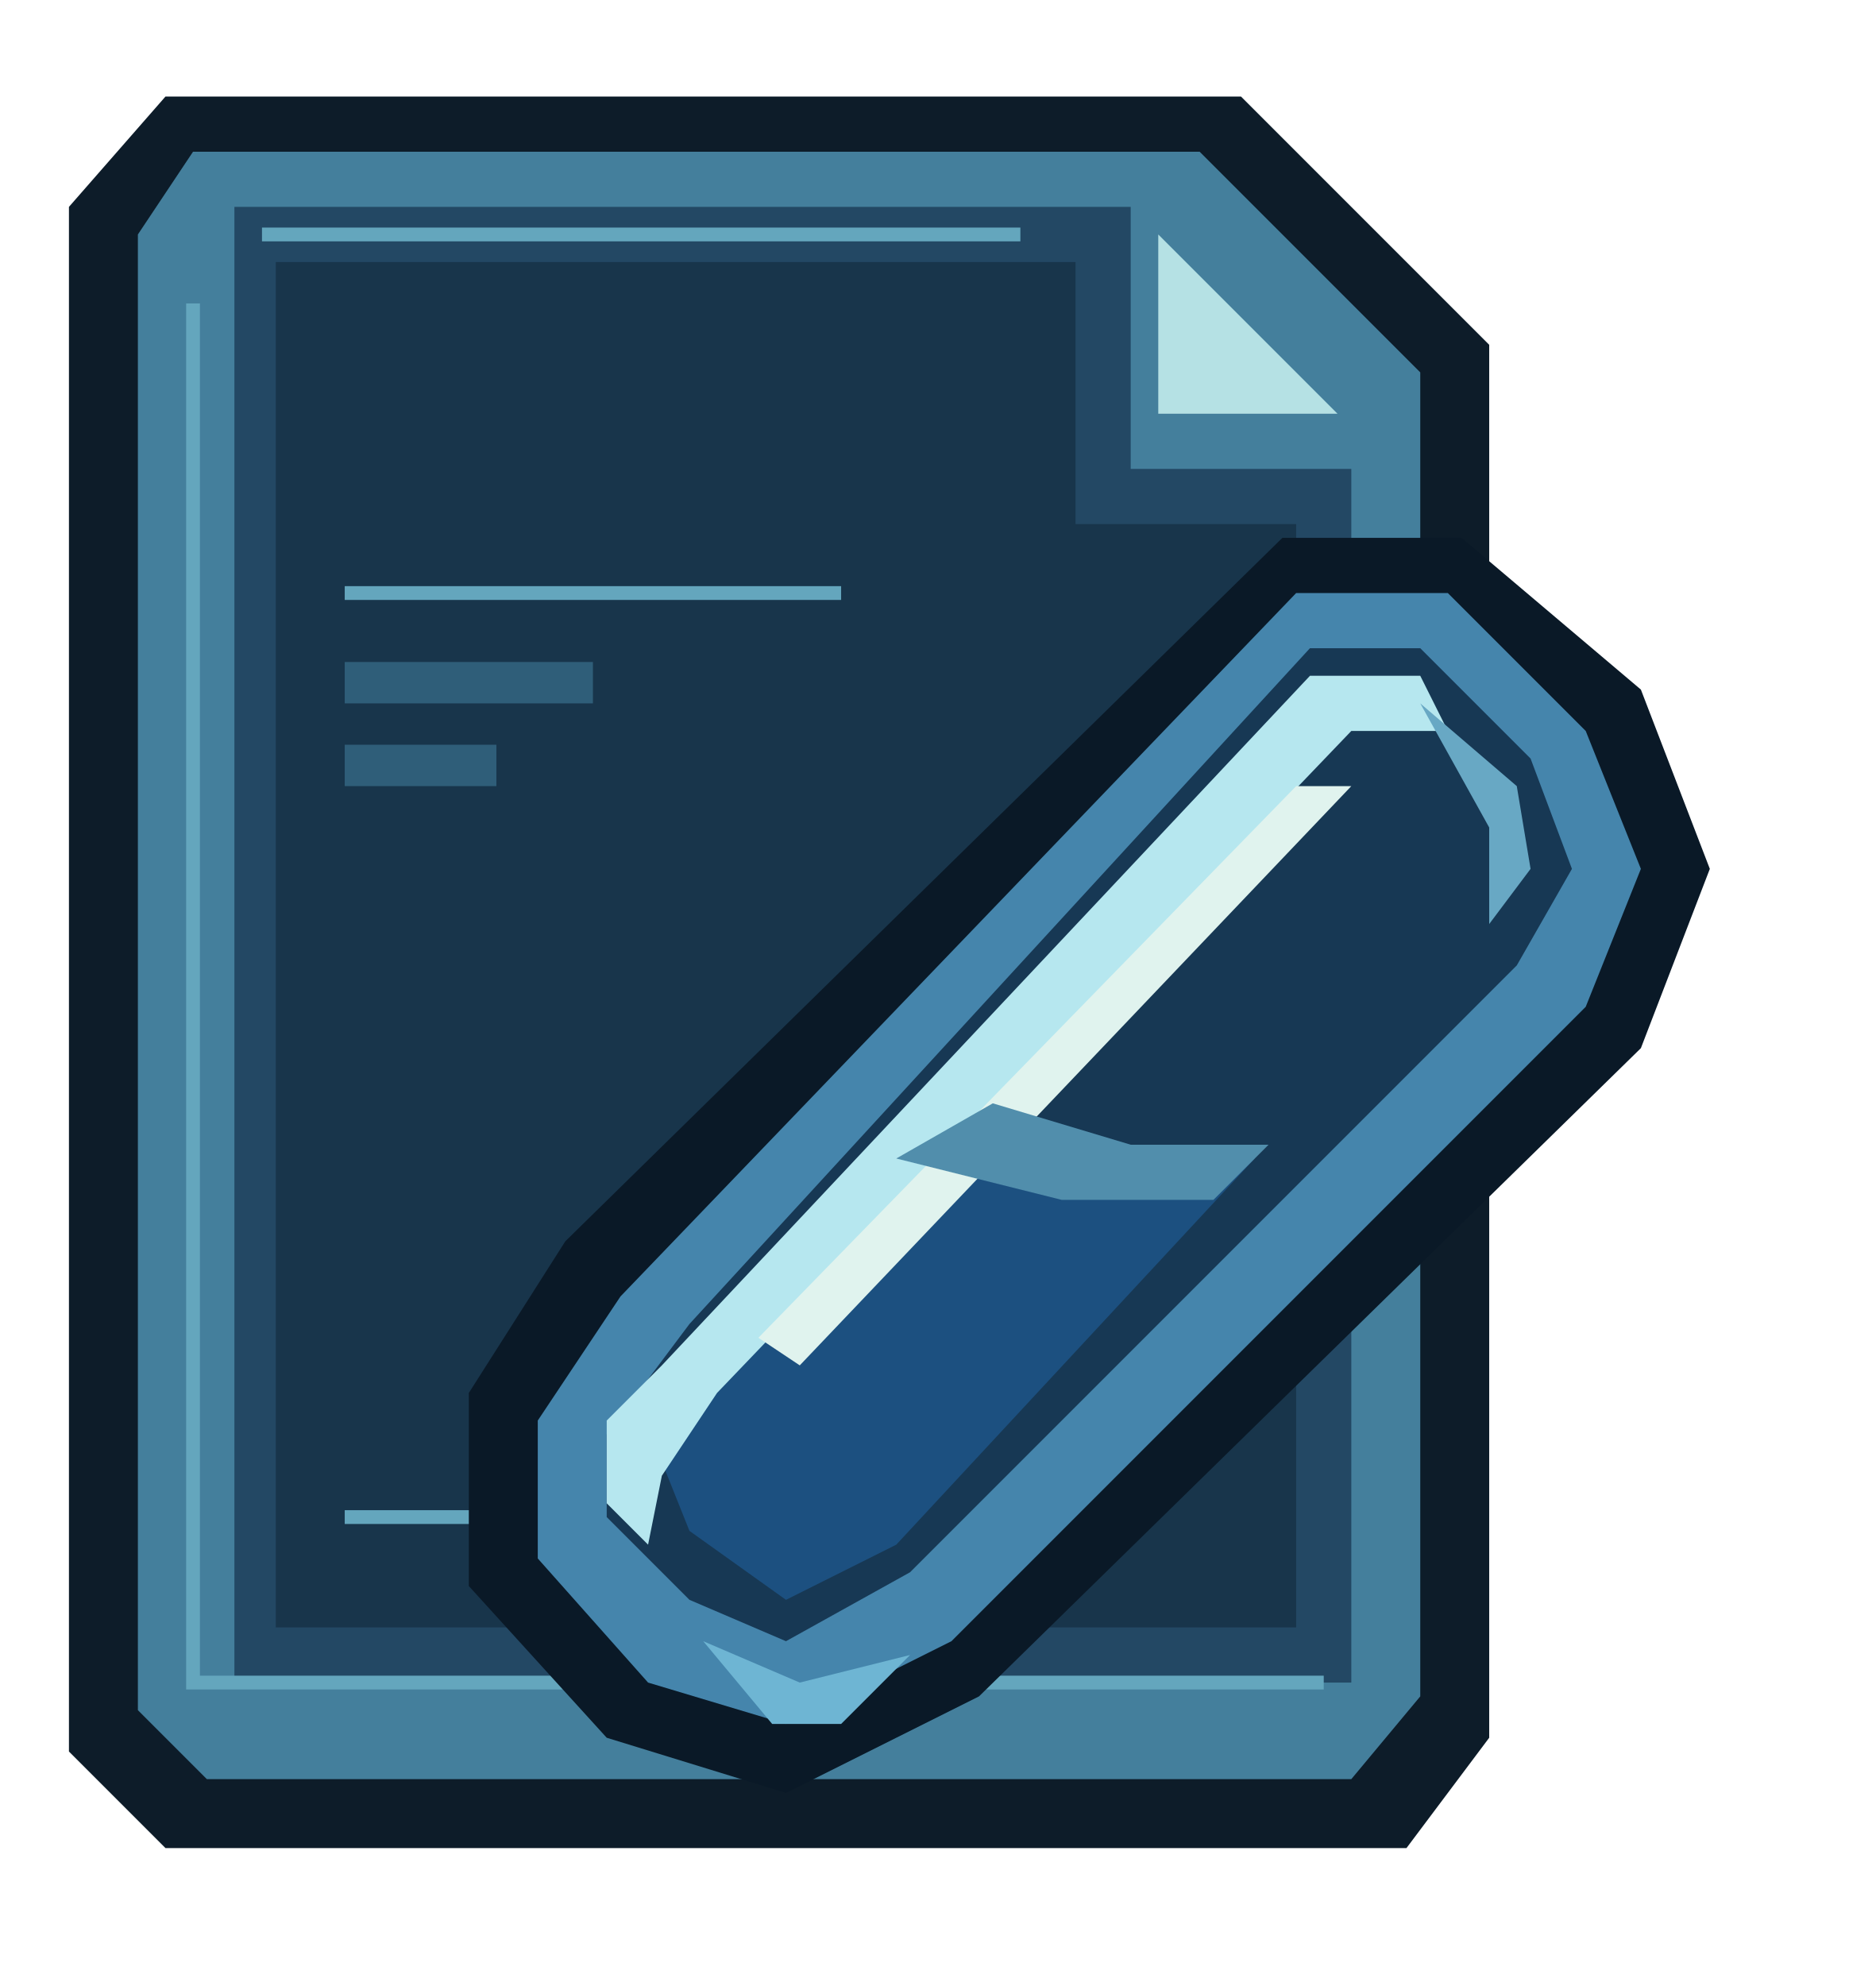
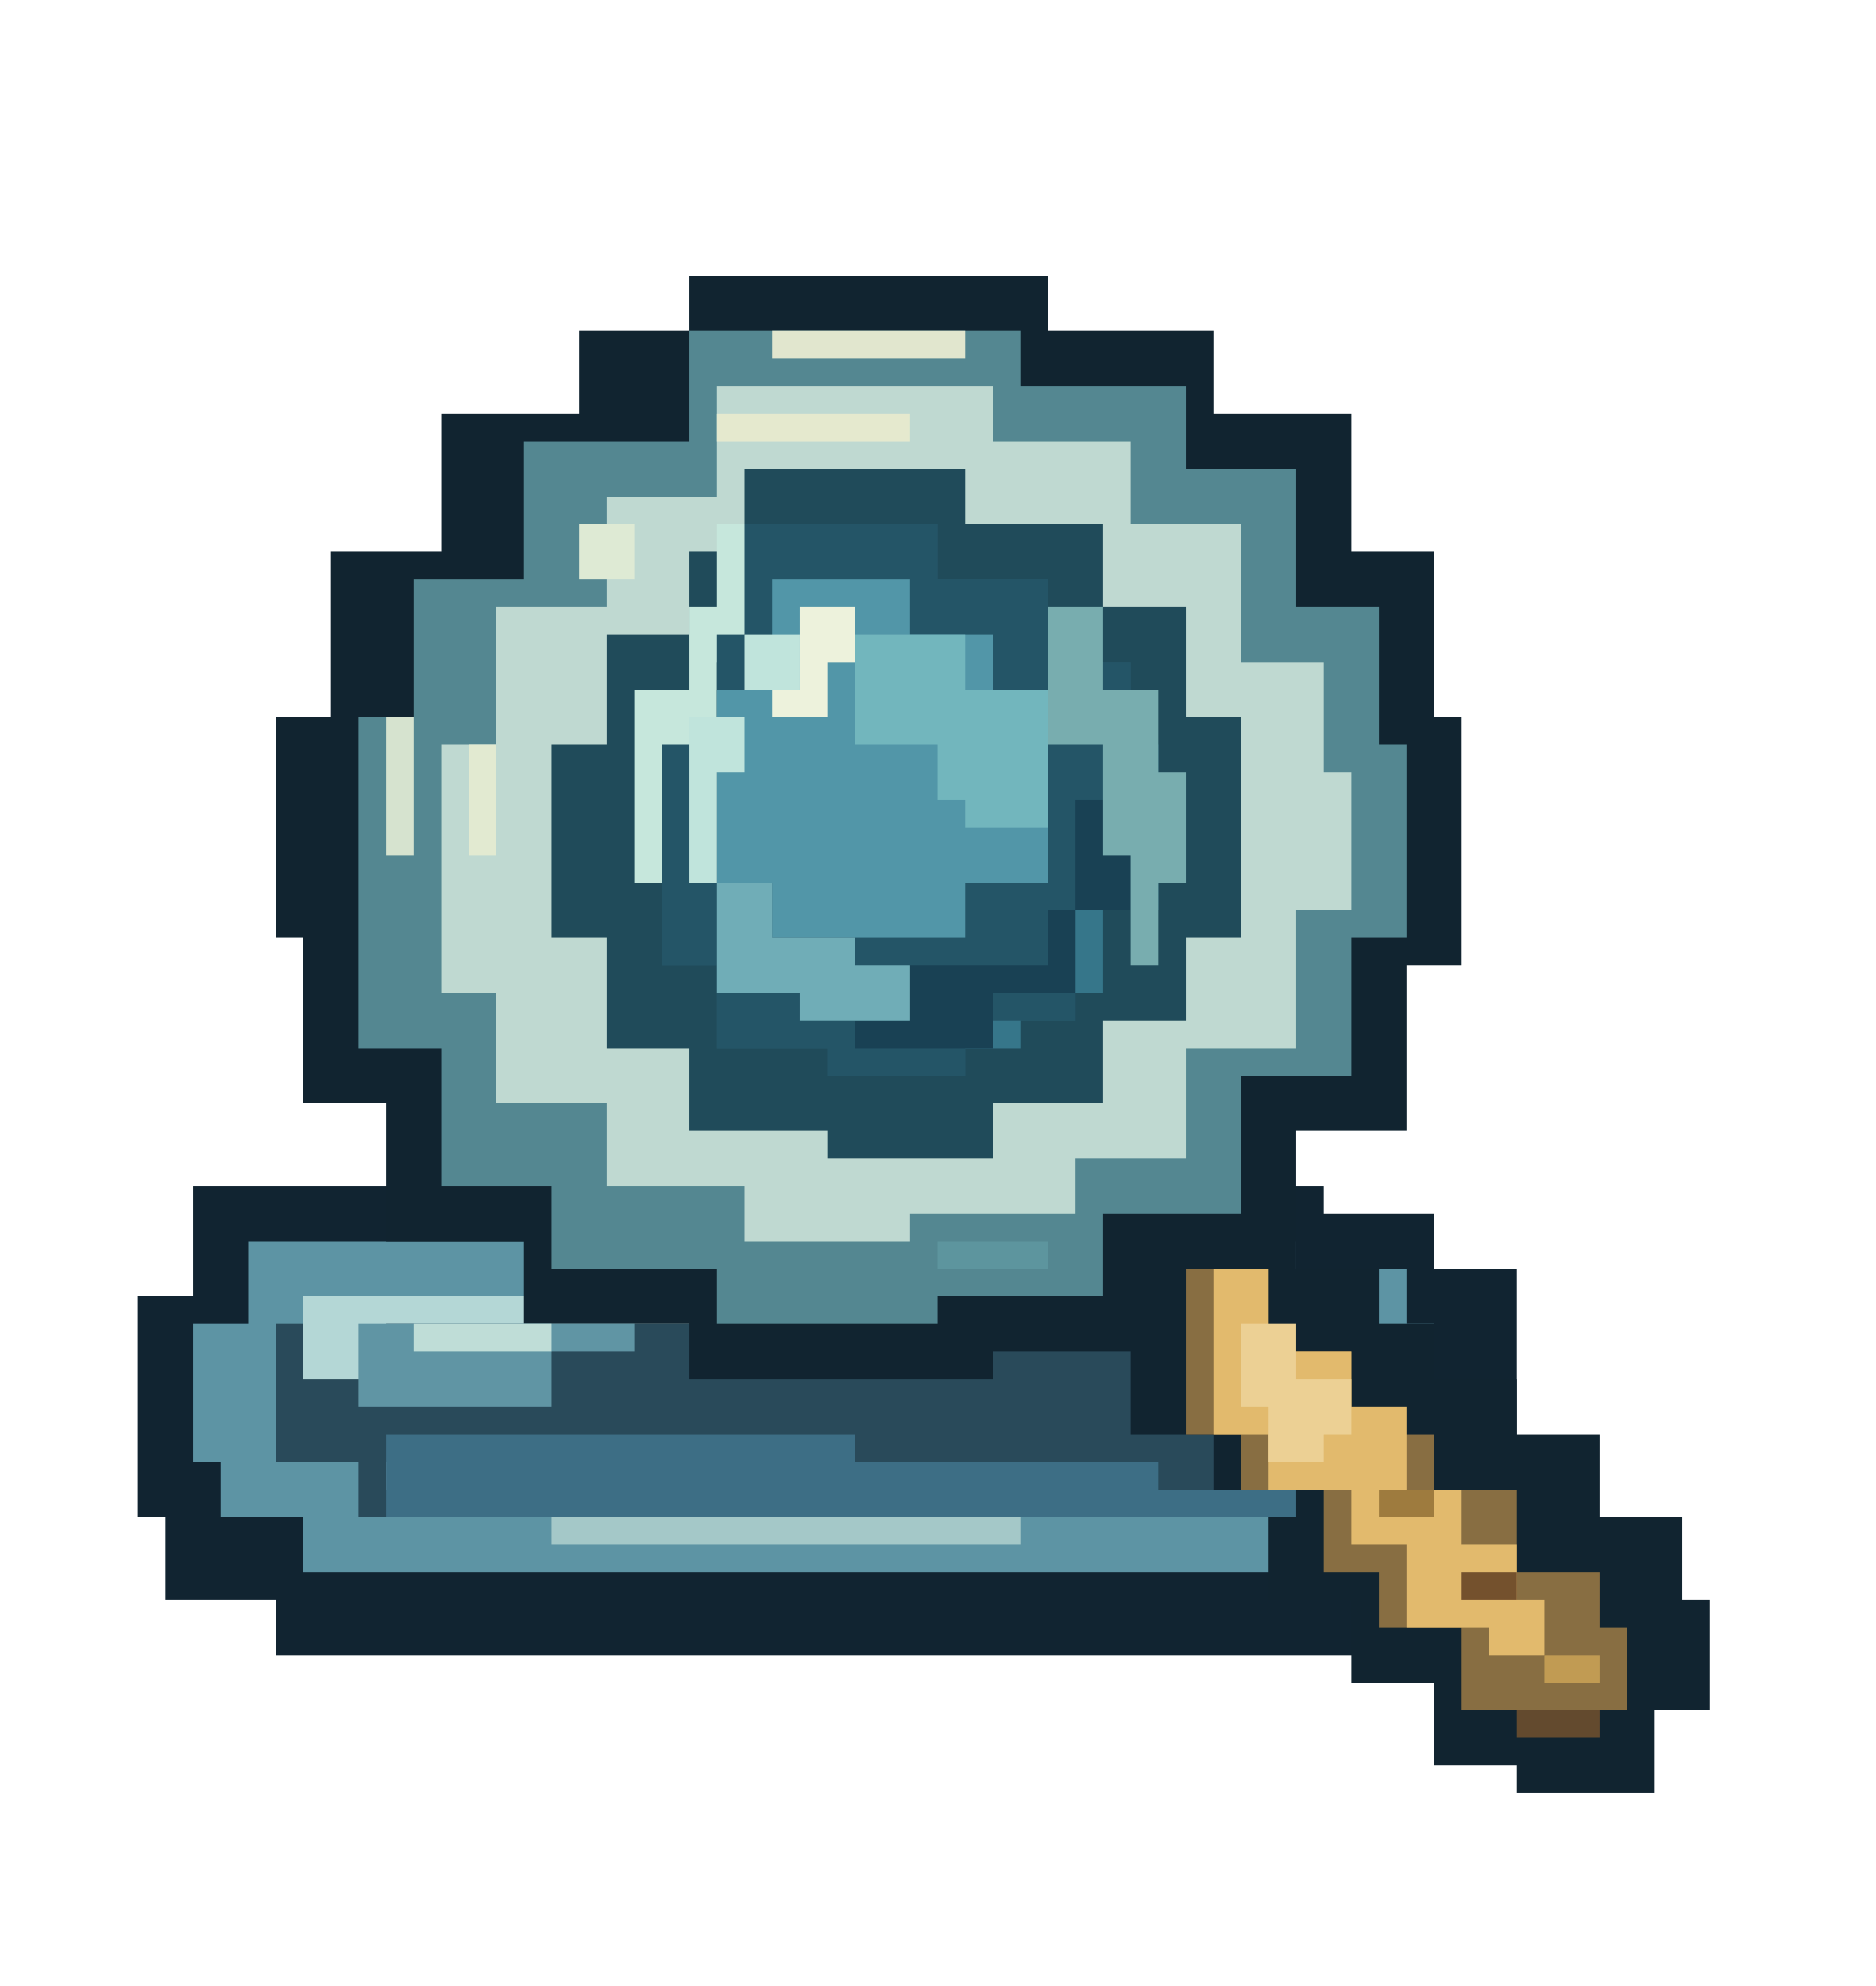
<svg xmlns="http://www.w3.org/2000/svg" width="136" height="144" viewBox="0 0 136 144">
-   <path d="M12 7 H90 L108 25 V126 L102 134 H12 L5 127 V15 Z" fill="#0d1c29" />
-   <path d="M14 11 H87 L103 27 V123 L98 129 H15 L10 124 V17 Z" fill="#447f9c" />
-   <path d="M17 15 H82 V34 H98 V122 H17 Z" fill="#234864" />
-   <path d="M20 19 H78 V38 H94 V118 H20 Z" fill="#18354b" />
-   <path d="M84 17 L97 30 H84 Z" fill="#b5e1e4" />
-   <path d="M19 17 H74 M14 22 V122 H96 M25 43 H61 M25 110 H70" stroke="#64a6bd" fill="none" />
-   <path d="M25 48 H43 V51 H25 Z M25 54 H36 V57 H25 Z" fill="#2f5e79" />
-   <path d="M93 39 H106 L119 50 L124 63 L119 76 L71 123 L57 130 L44 126 L34 115 V101 L41 90 Z" fill="#0a1927" />
-   <path d="M94 43 H105 L115 53 L119 63 L115 73 L69 119 L57 125 L47 122 L39 113 V103 L45 94 Z" fill="#4585ac" />
-   <path d="M95 47 H103 L111 55 L114 63 L110 70 L66 114 L57 119 L50 116 L44 110 V104 L50 96 Z" fill="#173854" />
-   <path d="M63 84 L76 85 L91 84 L65 112 L57 116 L50 111 L48 106 L53 98 Z" fill="#1c5080" />
-   <path d="M48 99 L95 49 H103 L105 53 H98 L52 101 L48 107 L47 112 L44 109 V103 Z" fill="#b6e7ef" />
-   <path d="M55 97 L94 57 H98 L58 99 Z" fill="#e0f3ee" />
-   <path d="M103 51 L110 57 L111 63 L108 67 V60 Z" fill="#68a8c4" />
-   <path d="M65 84 L72 80 L82 83 H92 L88 87 H77 Z" fill="#518eac" />
-   <path d="M51 119 L58 122 L66 120 L61 125 H56 Z" fill="#6eb5d3" />
+   <g transform="translate(4 8)">
+     <path d="M10 78 H92 V80 H100 V84 H106 V106 H100 V112 H16 V108 H8 V102 H6 V86 H10 Z" fill="#112431" />
+     <path d="M14 82 H90 V84 H98 V88 H100 V102 H94 V106 H18 V102 H12 V98 H10 V88 H14 Z" fill="#5d94a4" />
+     <path d="M18 86 H88 V88 H94 V92 H96 V98 H90 V102 H22 V98 H16 V94 V88 H18 Z" fill="#294a5a" />
+     <path d="M18 86 H62 V88 H24 V92 H18 Z" fill="#b4d7d6" />
+     <rect x="24" y="98" width="48" height="2" fill="#79adb9" />
+     <path d="M46 12 H72 V16 H84 V22 H94 V32 H100 V44 H102 V62 H98 V74 H90 V84 H96 V88 H100 V92 H106 V96 H112 V102 H118 V108 H120 V116 H116 V122 H106 V120 H100 V114 H94 V108 H88 V102 H84 V96 H78 V90 H68 V92 H46 V88 H34 V82 H24 V72 H18 V60 H16 V44 H20 V32 H28 V22 H38 V16 H46 Z" fill="#112430" />
+     <path d="M46 16 H70 V20 H82 V26 H90 V36 H96 V46 H98 V60 H94 V70 H86 V80 H76 V86 H64 V88 H48 V84 H36 V78 H28 V68 H22 V58 V44 H26 V34 H34 V24 H46 Z" fill="#548791" />
+     <path d="M48 20 H68 V24 H78 V30 H86 V40 H92 V48 H94 V58 H90 V68 H82 V76 H74 V80 H62 V82 H50 V78 H40 V72 H32 V64 H28 V54 V46 H32 V36 H40 V28 H48 Z" fill="#bfd9d1" />
+     <path d="M50 26 H66 V30 H76 V36 H82 V44 H86 V52 V60 H82 V66 H76 V72 H68 V76 H56 V74 H46 V68 H40 V60 H36 V52 V46 H40 V38 H46 V32 H50 Z" fill="#204b5a" />
+     <path d="M50 30 H64 V34 H72 V40 H78 V48 H80 V58 H74 V66 H66 V70 H56 V68 H48 V62 H44 V54 V46 H48 V38 H50 Z" fill="#255568" />
+     <path d="M48 30 H58 V34 H52 V40 H48 V46 H46 V56 H42 V52 V42 H46 V36 H48 Z" fill="#c6e7dc" />
+     <path d="M58 34 H62 V38 H56 V44 H52 V42 H54 V38 H58 Z" fill="#d4eee4" />
+     <path d="M72 40 H76 V46 H80 V58 H76 V64 H70 V68 H62 V70 H58 V66 H66 V64 H72 V58 H74 V50 H72 Z" fill="#36768a" />
+     <path d="M82 84 H88 V90 H94 V96 H100 V100 H106 V106 H112 V110 H114 V116 H108 V116 H102 V110 H96 V106 H92 V100 H86 V96 H82 V90 Z" fill="#886e42" />
+     <path d="M84 84 H88 V90 H94 V94 H98 V100 H102 V104 H106 V108 H108 V112 H104 V110 H98 V104 H94 V100 H88 V96 H84 V92 Z" fill="#e2ba6d" />
+     <rect x="52" y="16" width="14" height="2" fill="#e1e6ce" />
+     <rect x="24" y="44" width="2" height="10" fill="#d6e3cf" />
+     <rect x="64" y="82" width="8" height="2" fill="#5d959e" />
+     <rect x="106" y="116" width="6" height="2" fill="#634a2e" />
+     <path d="M50 30 H64 V34 H72 V40 H78 V48 H80 V58 H74 V66 H66 V70 H56 V68 H48 V62 H44 V54 V46 H48 V38 H50 Z" fill="#245567" />
+     <path d="M52 34 H62 V38 H68 V42 H72 V48 H72 V56 H66 V60 H58 V60 H52 V56 H48 V50 H48 V42 H52 Z" fill="#5296a8" />
+     <path d="M58 38 H66 V42 H72 V48 H72 V52 H66 V50 H64 V46 H58 Z" fill="#72b6bd" />
+     <path d="M50 38 H54 V42 H50 V48 H48 V56 H46 V52 V44 H50 Z" fill="#c0e4dc" />
+     <path d="M54 36 H58 V40 H56 V44 H52 V42 H54 Z" fill="#edf2dc" />
+     <path d="M74 50 H78 V58 H74 V64 H68 V68 H58 V66 H62 V62 H68 V62 H72 V58 H74 Z" fill="#194154" />
+     <path d="M48 56 H52 V60 H58 V62 H62 V66 H54 V64 H48 V60 Z" fill="#70adb7" />
+     <path d="M72 36 H76 V42 H80 V48 H82 V56 H80 V62 H78 V54 H76 V46 H72 Z" fill="#78adaf" />
+     <rect x="48" y="22" width="14" height="2" fill="#e5e9ce" />
+     <rect x="38" y="30" width="4" height="4" fill="#deead4" />
+     <rect x="30" y="46" width="2" height="8" fill="#e2ead1" />
+     <path d="M22 88 H42 V90 H36 V94 H22 Z" fill="#6095a4" />
+     <rect x="26" y="88" width="10" height="2" fill="#bfddd7" />
+     <path d="M24 96 H58 V98 H80 V100 H90 V102 H24 Z" fill="#3d6e85" />
+     <rect x="36" y="102" width="34" height="2" fill="#a4c8c8" />
+     <path d="M86 88 H90 V92 H94 V96 H92 V98 H88 V94 H86 Z" fill="#ecd094" />
+     <rect x="96" y="100" width="4" height="2" fill="#9e7b3e" />
+     <rect x="102" y="106" width="4" height="2" fill="#74512d" />
+     <rect x="108" y="112" width="4" height="2" fill="#c19b53" />
+   </g>
</svg>
